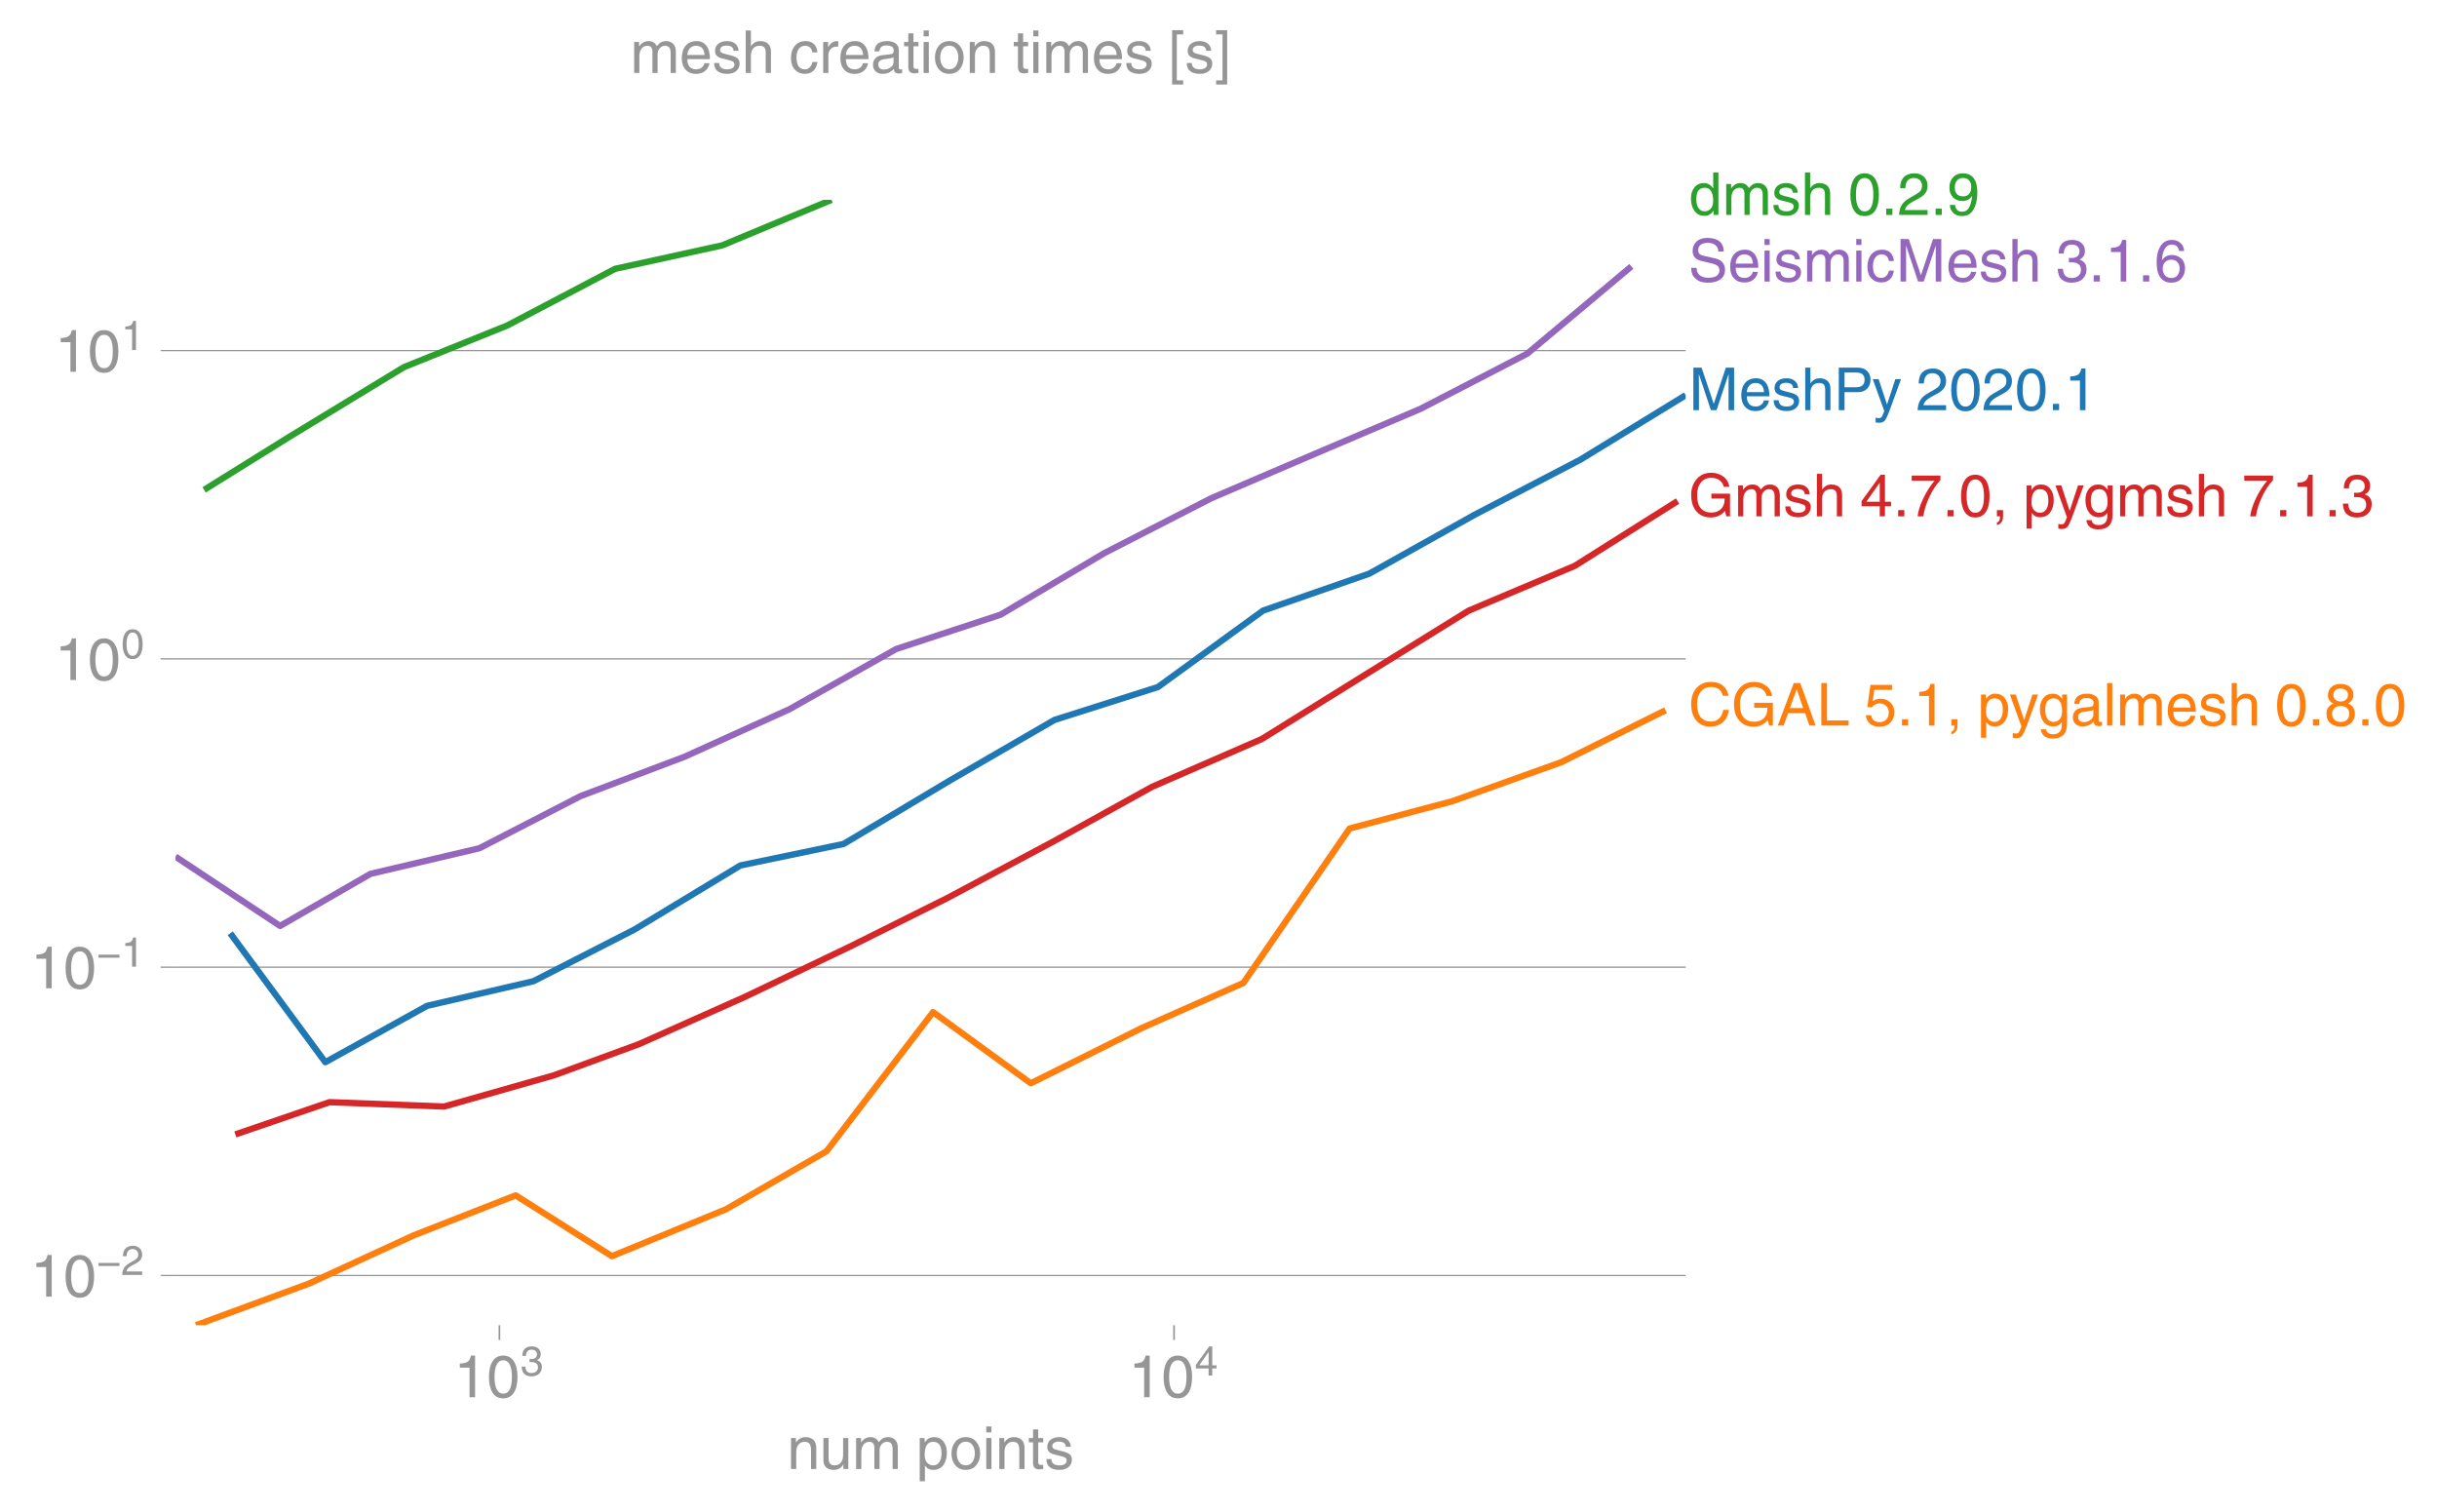
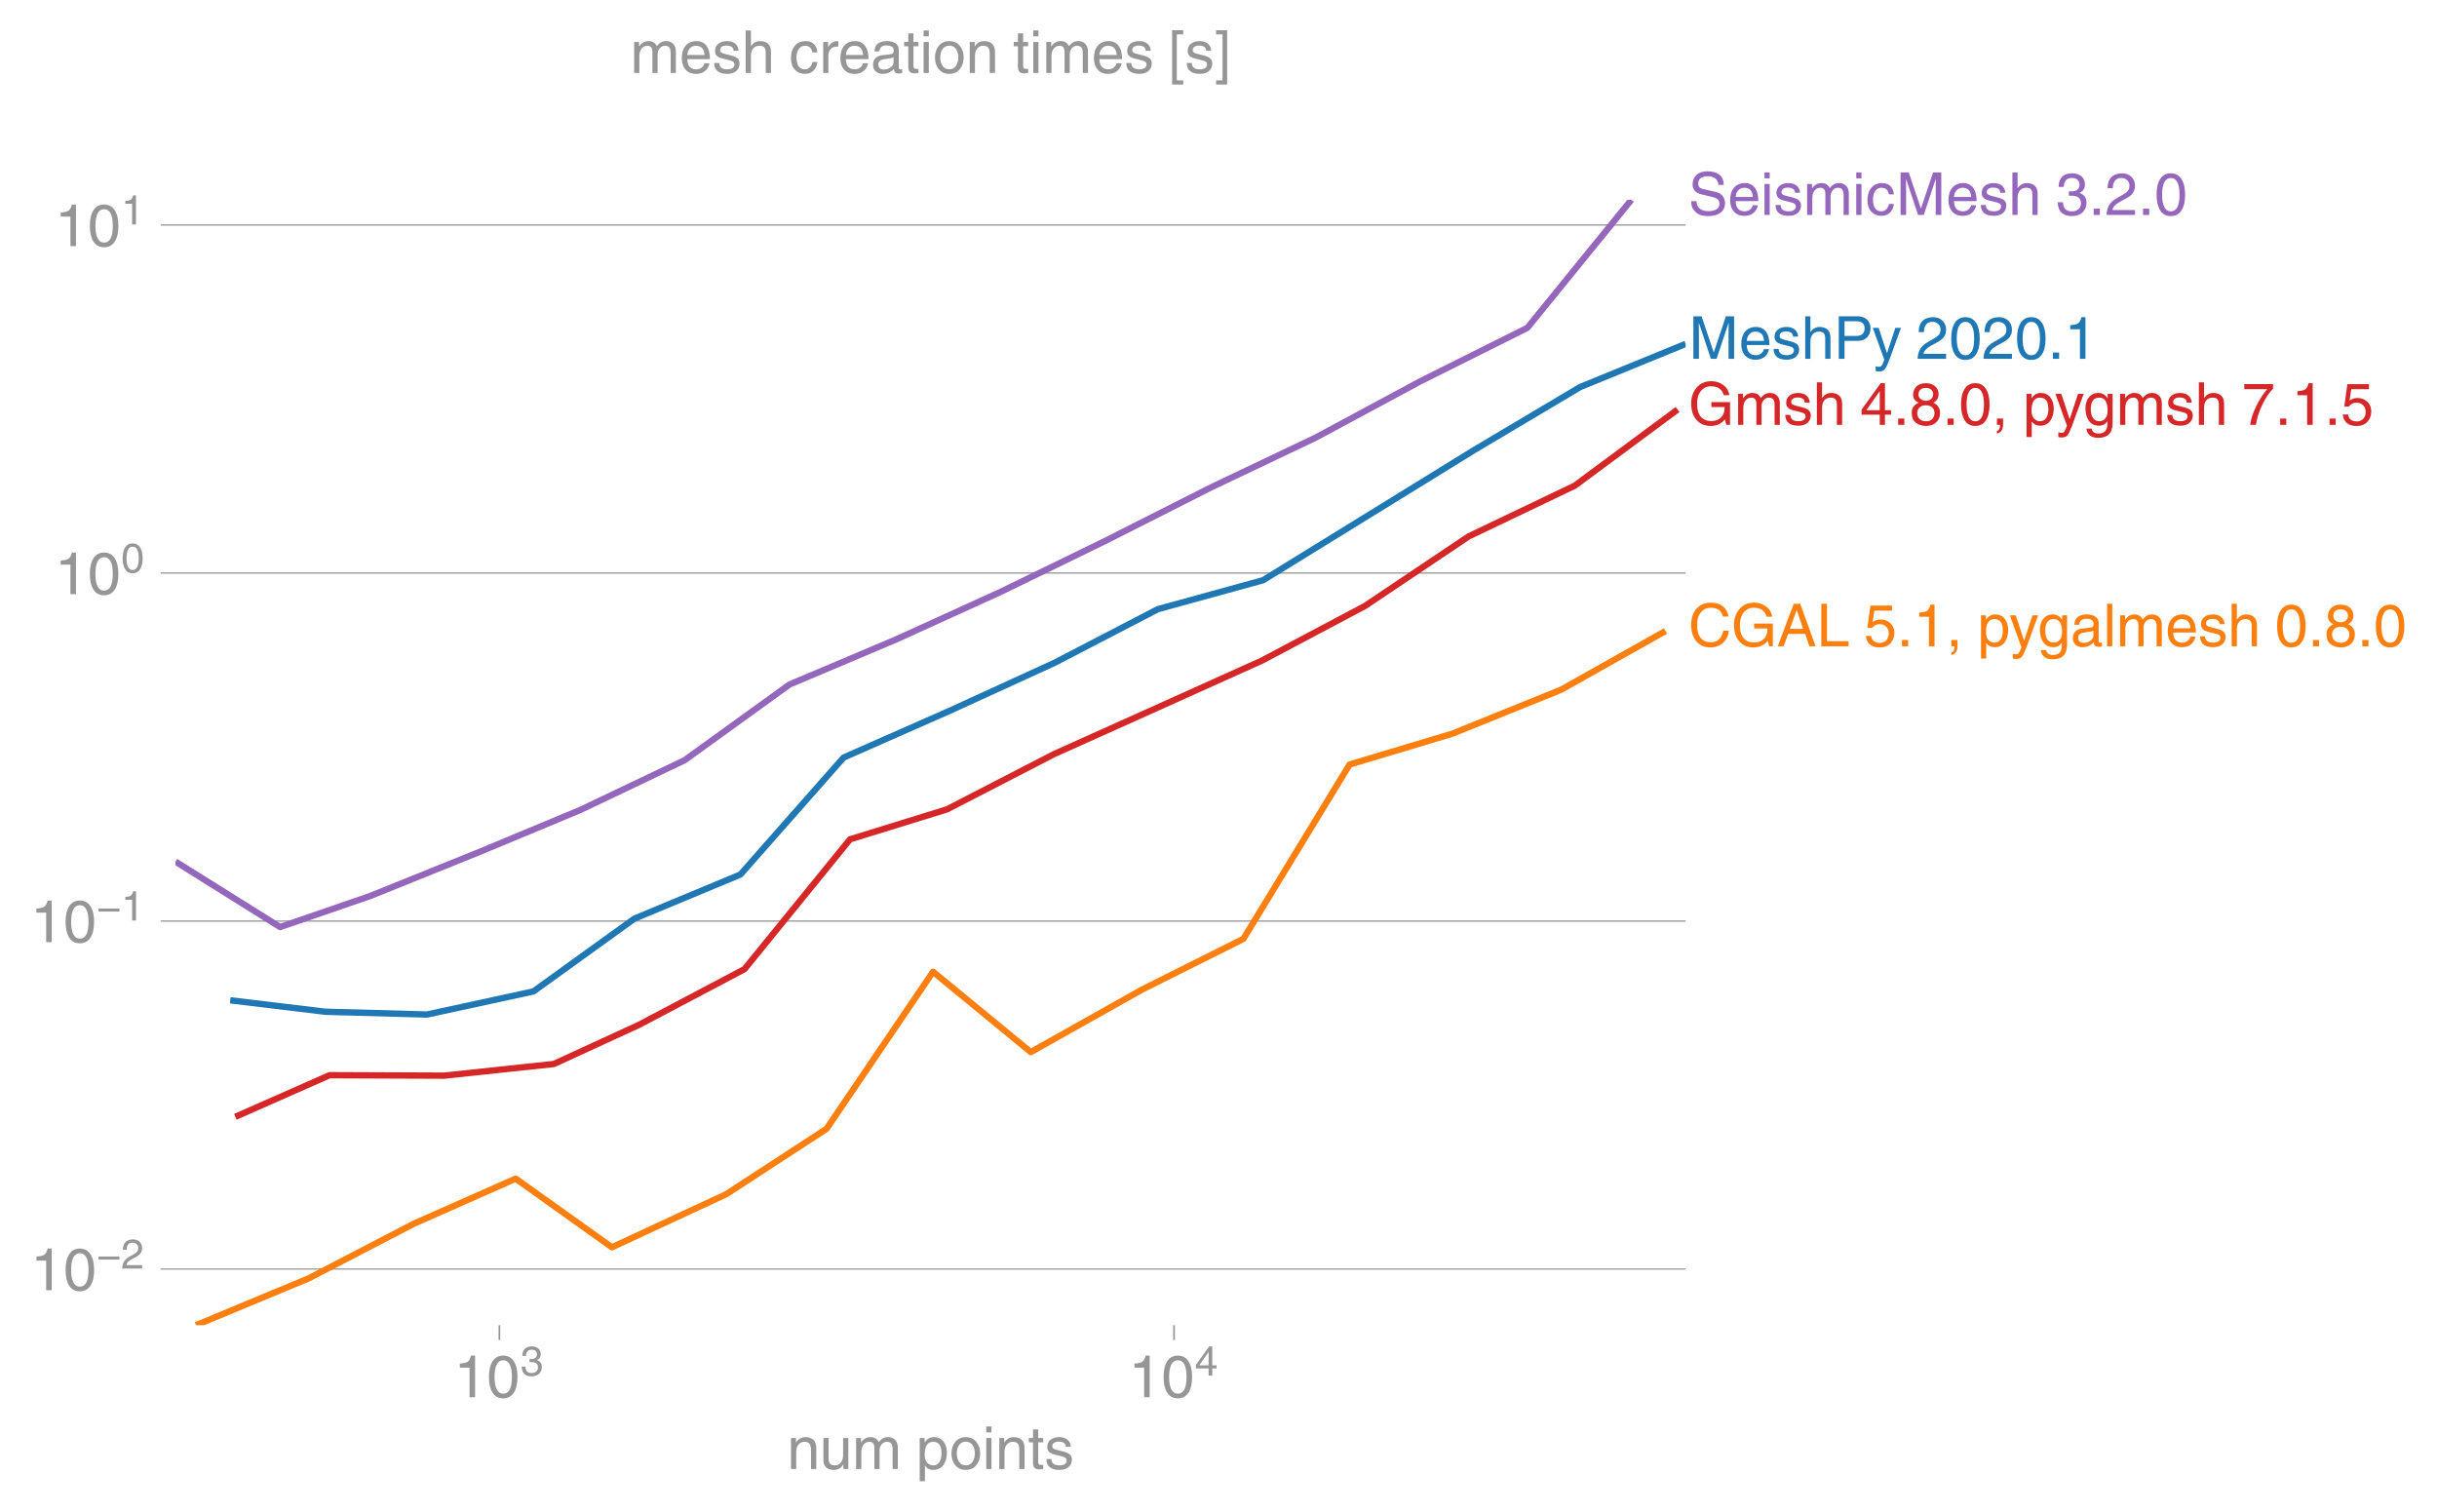
<svg xmlns="http://www.w3.org/2000/svg" xmlns:xlink="http://www.w3.org/1999/xlink" height="476.609" viewBox="0 0 576.288 357.457" width="768.384">
  <defs>
    <style>*{stroke-linecap:butt;stroke-linejoin:round}</style>
  </defs>
  <g id="figure_1">
    <path d="M0 357.457h576.288V0H0z" fill="none" id="patch_1" />
    <g id="axes_1">
      <path d="M41.5 313.361h357.12V47.25H41.5z" fill="none" id="patch_2" />
      <g id="matplotlib.axis_1">
        <g id="xtick_1">
          <g id="line2d_1">
            <defs>
-               <path d="M0 0v3.5" id="m8164446b51" stroke="#969696" stroke-width=".4" />
-             </defs>
-             <use x="118.101" xlink:href="#m8164446b51" y="313.361" fill="#969696" stroke="#969696" stroke-width=".4" />
+               <path d="M0 0v3.5" id="ma28d40c2c0" stroke="#969696" stroke-width=".4" />
+             </defs>
+             <use x="118.101" xlink:href="#ma28d40c2c0" y="313.361" fill="#969696" stroke="#969696" stroke-width=".4" />
          </g>
          <g transform="matrix(.14 0 0 -.14 107.321 330.41)" fill="#969696" id="text_1">
            <defs>
              <path d="M35.89 0h-9.374v49.906H10.109v6.985q8.594.28 12.782 2.75Q27.094 62.109 29 70.313h6.89z" id="HelveticaWorld-Regular-49" />
              <path d="M42.484 34.188q0 14.109-3.734 21.156-3.734 7.062-10.969 7.062-7.078 0-10.89-7.062-3.797-7.047-3.797-21.157 0-13.671 3.75-20.937Q20.609 6 27.78 6q7.235 0 10.969 7 3.734 7.016 3.734 21.188zm9.422 0q0-17.297-6.25-26.704-6.25-9.39-17.875-9.39-12.062 0-18.062 9.734-6 9.75-6 26.36 0 17.03 6.14 26.578 6.157 9.547 17.922 9.547 11.625 0 17.875-9.5t6.25-26.626z" id="HelveticaWorld-Regular-48" />
              <path d="M22.406 39.984q2.203-.187 4.594-.187 6.203 0 9.781 2.86 3.594 2.859 3.594 8.656 0 4.687-3.344 7.89-3.343 3.203-9.64 3.203-6.985 0-10.235-4.11-3.234-4.093-3.437-10.983h-8.64q0 10.984 5.765 16.984 5.765 6.016 16.937 6.016 9.922 0 15.828-5.11 5.907-5.094 5.907-13.39 0-10.704-9.032-14.5v-.204q11.72-4 11.72-16.406 0-9.906-6.595-16.265-6.593-6.344-18.703-6.344-9.906 0-16.312 5.203Q4.204 8.5 3.422 21.484H12.5q.203-8.109 4-11.797Q20.313 6 27.484 6q6.938 0 11.141 3.86 4.203 3.859 4.203 9.718 0 6.406-4.016 9.672-4 3.266-12.39 3.266-2 0-4.016-.094z" id="HelveticaWorld-Regular-51" />
            </defs>
            <use transform="translate(0 .173)" xlink:href="#HelveticaWorld-Regular-49" />
            <use transform="translate(55.615 .173)" xlink:href="#HelveticaWorld-Regular-48" />
            <use transform="matrix(.7 0 0 .7 112.146 36.781)" xlink:href="#HelveticaWorld-Regular-51" />
          </g>
        </g>
        <g id="xtick_2">
-           <use x="277.63" xlink:href="#m8164446b51" y="313.361" fill="#969696" stroke="#969696" stroke-width=".4" id="line2d_2" />
+           <use x="277.63" xlink:href="#ma28d40c2c0" y="313.361" fill="#969696" stroke="#969696" stroke-width=".4" id="line2d_2" />
          <g transform="matrix(.14 0 0 -.14 266.85 330.41)" fill="#969696" id="text_2">
            <defs>
              <path d="M10.594 24.703h22.61v31.89h-.188zM42 17.093V0h-8.797v17.094H2.484v8.593L34.72 70.314H42v-45.61h10.297v-7.61z" id="HelveticaWorld-Regular-52" />
            </defs>
            <use transform="translate(0 .173)" xlink:href="#HelveticaWorld-Regular-49" />
            <use transform="translate(55.615 .173)" xlink:href="#HelveticaWorld-Regular-48" />
            <use transform="matrix(.7 0 0 .7 112.146 36.781)" xlink:href="#HelveticaWorld-Regular-52" />
          </g>
        </g>
        <g transform="matrix(.14 0 0 -.14 186.133 347.359)" fill="#969696" id="text_3">
          <defs>
            <path d="M49.219 0h-8.844v32.172q0 7.422-2.594 10.578-2.578 3.156-8.578 3.156-5.906 0-9.875-4.5-3.953-4.484-3.953-12.89V0H6.594v52.297h8.297v-7.375h.203q6.203 8.89 15.812 8.89 8.89 0 13.594-4.718 4.719-4.703 4.719-13.5z" id="HelveticaWorld-Regular-110" />
            <path d="M6.11 52.297h8.78V17.578q0-5.765 2.61-8.625Q20.125 6.11 25 6.11q6.781 0 10.594 4.797 3.812 4.813 3.812 12.578v28.813h8.782V0H39.89v7.625l-.188.188q-4.984-9.329-16.61-9.329-7.515 0-12.25 4.094Q6.11 6.688 6.11 14.703z" id="HelveticaWorld-Regular-117" />
            <path d="M6.594 52.297h8.297v-7.375h.203q5.906 8.89 15.812 8.89 9.813 0 13.922-8.5 3.75 4.594 7.266 6.547 3.515 1.953 8.703 1.953 6.781 0 11.484-4.453Q77 44.922 77 36.187V0h-8.781v33.797q0 6.094-2.297 9.094-2.297 3.015-7.422 3.015-5.172 0-8.75-4.203-3.563-4.203-3.563-9.812V0h-8.78v36.188q0 4.53-2.11 7.124-2.094 2.594-6.094 2.594-6.297 0-10.062-4.687-3.766-4.688-3.766-12.703V0H6.594z" id="HelveticaWorld-Regular-109" />
            <path d="M14.984 23.688q0-8.407 4.094-13 4.11-4.579 10.219-4.579 6.687 0 10.39 5.438 3.72 5.453 3.72 14.765 0 10.22-3.563 14.907-3.563 4.687-10.735 4.687-6.984 0-10.562-5.5-3.563-5.5-3.563-16.718zm-8.39 28.609h8.297v-7.375h.203q5.61 8.89 15.625 8.89 10.11 0 15.937-7.359 5.828-7.344 5.828-18.766 0-12.796-5.953-21Q40.578-1.515 29.5-1.515q-9.094 0-13.922 7.032h-.203v-26.22H6.594z" id="HelveticaWorld-Regular-112" />
            <path d="M12.703 26.219q0-8.735 3.953-14.375 3.953-5.64 11.219-5.64 7.531 0 11.438 5.905 3.906 5.907 3.906 14.11 0 8.297-3.907 14.078-3.906 5.797-11.437 5.797-6.969 0-11.078-5.453-4.094-5.438-4.094-14.422zm-8.984 0q0 11.672 6.484 19.625 6.5 7.968 17.672 7.968 11.438 0 17.875-8.062 6.453-8.047 6.453-19.531 0-11.516-6.406-19.625-6.39-8.11-17.922-8.11-11.078 0-17.625 7.86-6.531 7.86-6.531 19.875z" id="HelveticaWorld-Regular-111" />
            <path d="M6.594 61.813v9.968h8.781v-9.969zM15.375 0H6.594v52.297h8.781z" id="HelveticaWorld-Regular-105" />
            <path d="M17.188 45.016V10.984q0-2 1.093-3.046 1.11-1.047 3.938-1.047h3.375V0Q20.797-.688 19-.688q-5.516 0-8.063 2.641-2.53 2.64-2.53 8.547v34.516H1.311v7.28h7.094v14.595h8.781V52.297h8.407v-7.281z" id="HelveticaWorld-Regular-116" />
            <path d="M36.078 37.406q-.187 4.688-3.344 6.735-3.14 2.047-9.047 2.047-4.296 0-7.359-1.907-3.047-1.89-3.047-5.468 0-2.829 1.797-4.172 1.813-1.344 7.828-2.86l8.688-2.187q7.906-2 11.297-5.11 3.406-3.093 3.406-8.656 0-7.719-5.64-12.531-5.641-4.813-15.063-4.813-11 0-16.64 4.563-5.626 4.578-5.735 13.75h8.5q.203-5.422 3.594-8.063 3.39-2.625 10.171-2.625 5.516 0 8.766 2.188 3.25 2.203 3.25 6.11 0 2.78-2.11 4.437-2.093 1.672-8.296 3.078l-10.203 2.5q-6.203 1.562-9.157 4.656-2.953 3.094-2.953 8.031 0 7.72 5.516 12.203 5.531 4.5 14.406 4.5 9.485 0 14.531-4.624 5.047-4.61 5.344-11.782z" id="HelveticaWorld-Regular-115" />
          </defs>
          <use xlink:href="#HelveticaWorld-Regular-110" />
          <use x="55.176" xlink:href="#HelveticaWorld-Regular-117" />
          <use x="109.961" xlink:href="#HelveticaWorld-Regular-109" />
          <use x="192.969" xlink:href="#HelveticaWorld-Regular-32" />
          <use x="217.383" xlink:href="#HelveticaWorld-Regular-112" />
          <use x="273.877" xlink:href="#HelveticaWorld-Regular-111" />
          <use x="329.785" xlink:href="#HelveticaWorld-Regular-105" />
          <use x="351.807" xlink:href="#HelveticaWorld-Regular-110" />
          <use x="406.982" xlink:href="#HelveticaWorld-Regular-116" />
          <use x="434.668" xlink:href="#HelveticaWorld-Regular-115" />
        </g>
      </g>
      <g id="matplotlib.axis_2">
        <g id="ytick_1">
-           <path clip-path="url(#p52431dfaaf)" d="M41.5 301.596h357.12" fill="none" stroke="#969696" stroke-linecap="square" stroke-width=".3" id="line2d_3" />
+           <path clip-path="url(#pcf229a8de3)" d="M41.5 300.08h357.12" fill="none" stroke="#969696" stroke-linecap="square" stroke-width=".3" id="line2d_3" />
          <g id="line2d_4">
            <defs>
-               <path d="M0 0h-3.5" id="m2bc5e207e3" stroke="#969696" stroke-width=".3" />
-             </defs>
-             <use x="41.5" xlink:href="#m2bc5e207e3" y="301.596" fill="#969696" stroke="#969696" stroke-width=".3" />
-           </g>
-           <g transform="matrix(.14 0 0 -.14 7.2 306.62)" fill="#969696" id="text_4">
+               <path d="M0 0h-3.5" id="m83a90441e9" stroke="#969696" stroke-width=".3" />
+             </defs>
+             <use x="41.5" xlink:href="#m83a90441e9" y="300.079" fill="#969696" stroke="#969696" stroke-width=".3" />
+           </g>
+           <g transform="matrix(.14 0 0 -.14 7.2 305.104)" fill="#969696" id="text_4">
            <defs>
              <path d="M54.594 21.578H4v7.328h50.594z" id="HelveticaWorld-Regular-8722" />
              <path d="M4.39 45.125q0 12.39 6.391 18.781 6.406 6.407 17.938 6.407 9.656 0 15.812-5.86 6.157-5.86 6.157-15.14 0-7.22-3.547-12.188-3.532-4.953-10.422-8.703l-12.11-6.64Q13.922 15.921 12.5 8.296h38.188V0H2.593q.39 9.906 4.297 16.5 3.906 6.594 12.203 11.375l12.593 7.328q5.032 2.89 7.329 5.984 2.297 3.094 2.297 8.516 0 5.375-3.766 9.031-3.75 3.672-10.156 3.672-7.078 0-10.594-4.672-3.516-4.656-3.61-12.609z" id="HelveticaWorld-Regular-50" />
            </defs>
            <use transform="translate(0 .173)" xlink:href="#HelveticaWorld-Regular-49" />
            <use transform="translate(55.615 .173)" xlink:href="#HelveticaWorld-Regular-48" />
            <use transform="matrix(.7 0 0 .7 112.146 36.781)" xlink:href="#HelveticaWorld-Regular-8722" />
            <use transform="matrix(.7 0 0 .7 153.161 36.781)" xlink:href="#HelveticaWorld-Regular-50" />
          </g>
        </g>
        <g id="ytick_2">
-           <path clip-path="url(#p52431dfaaf)" d="M41.5 228.698h357.12" fill="none" stroke="#969696" stroke-linecap="square" stroke-width=".3" id="line2d_5" />
-           <use x="41.5" xlink:href="#m2bc5e207e3" y="228.698" fill="#969696" stroke="#969696" stroke-width=".3" id="line2d_6" />
-           <g transform="matrix(.14 0 0 -.14 7.2 233.722)" fill="#969696" id="text_5">
+           <path clip-path="url(#pcf229a8de3)" d="M41.5 217.787h357.12" fill="none" stroke="#969696" stroke-linecap="square" stroke-width=".3" id="line2d_5" />
+           <use x="41.5" xlink:href="#m83a90441e9" y="217.787" fill="#969696" stroke="#969696" stroke-width=".3" id="line2d_6" />
+           <g transform="matrix(.14 0 0 -.14 7.2 222.812)" fill="#969696" id="text_5">
            <use transform="translate(0 .173)" xlink:href="#HelveticaWorld-Regular-49" />
            <use transform="translate(55.615 .173)" xlink:href="#HelveticaWorld-Regular-48" />
            <use transform="matrix(.7 0 0 .7 112.146 36.781)" xlink:href="#HelveticaWorld-Regular-8722" />
            <use transform="matrix(.7 0 0 .7 153.161 36.781)" xlink:href="#HelveticaWorld-Regular-49" />
          </g>
        </g>
        <g id="ytick_3">
-           <path clip-path="url(#p52431dfaaf)" d="M41.5 155.8h357.12" fill="none" stroke="#969696" stroke-linecap="square" stroke-width=".3" id="line2d_7" />
-           <use x="41.5" xlink:href="#m2bc5e207e3" y="155.8" fill="#969696" stroke="#969696" stroke-width=".3" id="line2d_8" />
-           <g transform="matrix(.14 0 0 -.14 12.94 160.824)" fill="#969696" id="text_6">
+           <path clip-path="url(#pcf229a8de3)" d="M41.5 135.496h357.12" fill="none" stroke="#969696" stroke-linecap="square" stroke-width=".3" id="line2d_7" />
+           <use x="41.5" xlink:href="#m83a90441e9" y="135.496" fill="#969696" stroke="#969696" stroke-width=".3" id="line2d_8" />
+           <g transform="matrix(.14 0 0 -.14 12.94 140.52)" fill="#969696" id="text_6">
            <use transform="translate(0 .173)" xlink:href="#HelveticaWorld-Regular-49" />
            <use transform="translate(55.615 .173)" xlink:href="#HelveticaWorld-Regular-48" />
            <use transform="matrix(.7 0 0 .7 112.146 36.781)" xlink:href="#HelveticaWorld-Regular-48" />
          </g>
        </g>
        <g id="ytick_4">
-           <path clip-path="url(#p52431dfaaf)" d="M41.5 82.902h357.12" fill="none" stroke="#969696" stroke-linecap="square" stroke-width=".3" id="line2d_9" />
-           <use x="41.5" xlink:href="#m2bc5e207e3" y="82.902" fill="#969696" stroke="#969696" stroke-width=".3" id="line2d_10" />
-           <g transform="matrix(.14 0 0 -.14 12.94 87.926)" fill="#969696" id="text_7">
+           <path clip-path="url(#pcf229a8de3)" d="M41.5 53.204h357.12" fill="none" stroke="#969696" stroke-linecap="square" stroke-width=".3" id="line2d_9" />
+           <use x="41.5" xlink:href="#m83a90441e9" y="53.204" fill="#969696" stroke="#969696" stroke-width=".3" id="line2d_10" />
+           <g transform="matrix(.14 0 0 -.14 12.94 58.228)" fill="#969696" id="text_7">
            <use transform="translate(0 .173)" xlink:href="#HelveticaWorld-Regular-49" />
            <use transform="translate(55.615 .173)" xlink:href="#HelveticaWorld-Regular-48" />
            <use transform="matrix(.7 0 0 .7 112.146 36.781)" xlink:href="#HelveticaWorld-Regular-49" />
          </g>
        </g>
      </g>
-       <path clip-path="url(#p52431dfaaf)" d="M48.274 115.83l20.405-12.698L95.534 86.81l24.413-9.841 25.503-13.396 25.362-5.56 25.832-10.764" fill="none" stroke="#2ca02c" stroke-linecap="square" stroke-width="1.5" id="line2d_11" />
-       <path clip-path="url(#p52431dfaaf)" d="M54.445 220.68l22.488 30.49 24.043-13.32 25.162-5.83 23.874-12.209 25.069-15.161 24.403-5.087 24.961-14.898 24.9-14.428 24.476-7.778 24.873-18.08 25.105-8.73 24.873-13.908 25.021-13.034 24.927-15.255" fill="none" stroke="#1f77b4" stroke-linecap="square" stroke-width="1.5" id="line2d_12" />
-       <path clip-path="url(#p52431dfaaf)" d="M46.35 313.361l26.712-9.844 24.83-11.43 24.05-9.428 22.757 14.38 27.013-11.112 23.74-13.698 25.188-32.904 23.118 16.83 26.256-13.074 24.012-10.647 25.12-36.52 24.31-6.461 25.74-9.223 24.659-12.286" fill="none" stroke="#ff7f0e" stroke-linecap="square" stroke-width="1.5" id="line2d_13" />
-       <path clip-path="url(#p52431dfaaf)" d="M55.65 268.254l22.28-7.634 27.095 1.034 25.939-7.372 20.132-7.387 24.952-11.125 24.96-11.942 22.943-11.439 25.393-13.546 23.102-12.793 25.96-11.313 24.397-15.167 24.507-15.177 25.078-10.585 24.32-15.326" fill="none" stroke="#d62728" stroke-linecap="square" stroke-width="1.5" id="line2d_14" />
-       <path clip-path="url(#p52431dfaaf)" d="M41.5 202.558l24.732 16.392 21.381-12.318 25.758-6.057 23.913-12.327 24.59-9.301 24.81-11.243 25.246-14.237 24.682-8.116 24.555-14.577 25.249-12.95 24.693-10.584 24.81-10.568 25.253-13.06 24.605-20.611" fill="none" stroke="#9467bd" stroke-linecap="square" stroke-width="1.5" id="line2d_15" />
-       <g transform="matrix(.14 0 0 -.14 399.305 50.825)" fill="#2ca02c" id="text_8">
-         <defs>
-           <path d="M13.094 26.313q0-9.704 3.844-14.954 3.859-5.25 10.265-5.25 6.094 0 10.188 4.485 4.109 4.5 4.109 13.094 0 11.03-3.5 16.625-3.484 5.593-10.61 5.593-6.78 0-10.546-4.453-3.75-4.437-3.75-15.14zM50.39 0h-8.297v7.172h-.203q-4.97-8.688-15.078-8.688-10.891 0-16.86 8.297Q4 15.094 4 27.688q0 11.625 5.906 18.875 5.922 7.25 15.875 7.25 9.813 0 15.625-8.891l.203.594V71.78h8.782z" id="HelveticaWorld-Regular-100" />
-           <path d="M49.219 0h-8.844v34.188q0 6.296-2.438 9-2.437 2.718-7.953 2.718-6.797 0-10.703-4.406-3.906-4.39-3.906-12.984V0H6.594v71.781h8.781V45.312h.203q6 8.5 15.328 8.5 8.594 0 13.453-4.5 4.86-4.484 4.86-13.718z" id="HelveticaWorld-Regular-104" />
-           <path d="M19.094 0H8.687v10.594h10.407z" id="HelveticaWorld-Regular-46" />
-           <path d="M27.594 31.39q6 0 9.75 4.047 3.765 4.063 3.765 11.97 0 6.5-3.562 10.75-3.563 4.25-10.64 4.25-6.11 0-9.876-4.298-3.75-4.297-3.75-11.53 0-7.376 3.516-11.282 3.515-3.906 10.797-3.906zm-1.282-7.906q-10 0-16.062 6.203-6.047 6.204-6.047 16.5 0 10.407 6.094 17.266 6.11 6.86 16.515 6.86 12.11 0 18.36-8.157 6.25-8.156 6.25-24.453 0-16.906-6.406-28.266Q38.625-1.905 25.875-1.905q-9.953 0-15.422 5.593-5.469 5.594-5.469 13.204h8.829q.39-5.266 3.437-8.375 3.063-3.094 8.438-3.094 7.609 0 11.515 6.781Q41.11 19 42.578 31.688l-.187.203q-5.672-8.407-16.078-8.407z" id="HelveticaWorld-Regular-57" />
-         </defs>
-         <use xlink:href="#HelveticaWorld-Regular-100" />
-         <use x="56.982" xlink:href="#HelveticaWorld-Regular-109" />
-         <use x="139.99" xlink:href="#HelveticaWorld-Regular-115" />
-         <use x="189.99" xlink:href="#HelveticaWorld-Regular-104" />
-         <use x="245.166" xlink:href="#HelveticaWorld-Regular-32" />
-         <use x="269.58" xlink:href="#HelveticaWorld-Regular-48" />
-         <use x="325.195" xlink:href="#HelveticaWorld-Regular-46" />
-         <use x="352.979" xlink:href="#HelveticaWorld-Regular-50" />
-         <use x="408.594" xlink:href="#HelveticaWorld-Regular-46" />
-         <use x="436.377" xlink:href="#HelveticaWorld-Regular-57" />
-       </g>
-       <g transform="matrix(.14 0 0 -.14 399.305 96.98)" fill="#1f77b4" id="text_9">
+       <path clip-path="url(#pcf229a8de3)" d="M54.445 236.532l22.488 2.706 24.043.655 25.162-5.459 23.874-17.208 25.069-10.43 24.403-27.664 24.961-11.001 24.9-11.39 24.476-12.702 24.873-6.842 25.105-15.477 24.873-15.346 25.021-14.868 24.927-10.188" fill="none" stroke="#1f77b4" stroke-linecap="square" stroke-width="1.5" id="line2d_11" />
+       <path clip-path="url(#pcf229a8de3)" d="M46.35 313.361l26.712-11.112 24.83-12.904 24.05-10.642 22.757 16.232 27.013-12.543 23.74-15.463 25.188-37.145 23.118 18.999 26.256-14.76 24.012-12.018 25.12-41.225 24.31-7.295 25.74-10.411 24.659-13.87" fill="none" stroke="#ff7f0e" stroke-linecap="square" stroke-width="1.5" id="line2d_12" />
+       <path clip-path="url(#pcf229a8de3)" d="M55.65 264.082l22.28-9.841 27.095.109 25.939-2.759 20.132-9.253 24.952-13.172 24.96-30.697 22.943-7.094 25.393-13.103 23.102-10.375 25.96-11.688 24.397-12.935 24.507-16.439 25.078-11.989 24.32-18.01" fill="none" stroke="#d62728" stroke-linecap="square" stroke-width="1.5" id="line2d_13" />
+       <path clip-path="url(#pcf229a8de3)" d="M41.5 203.737l24.732 15.474 21.381-7.364 25.758-10.393 23.913-9.955 24.59-11.725 24.81-17.907 25.246-10.675 24.682-11.23 24.555-11.956 25.249-12.774 24.693-11.746 24.81-13.35 25.253-12.607 24.605-30.28" fill="none" stroke="#9467bd" stroke-linecap="square" stroke-width="1.5" id="line2d_14" />
+       <g transform="matrix(.14 0 0 -.14 399.305 84.845)" fill="#1f77b4" id="text_8">
        <defs>
          <path d="M67.484 0v42.39q0 .829.094 8.126t.094 9.78h-.281L47.312 0h-9.609L17.578 60.203h-.297q0-3.61.094-10.297.11-6.687.11-7.515V0H8.108v71.781h13.86L42.39 11.078h.28l20.313 60.703h13.922V0z" id="HelveticaWorld-Regular-77" />
          <path d="M42.484 30.328q-.687 8.485-4.5 12.031-3.797 3.547-10.109 3.547-6.39 0-10.328-4.5-3.922-4.484-4.172-11.078zm8.391-13.922q-1.453-8.11-7.953-13.422-5.719-4.5-15.047-4.593-10.984.093-17.438 7.203Q4 12.704 4 24.704q0 13.78 6.64 21.437 6.641 7.672 18.47 7.672 10.593 0 16.546-7.922 5.953-7.907 5.953-22.594H13.375q0-8.203 3.813-12.703Q21 6.109 28.608 6.109q5.375 0 9.235 3.235 3.86 3.25 4.25 7.062z" id="HelveticaWorld-Regular-101" />
+           <path d="M49.219 0h-8.844v34.188q0 6.296-2.438 9-2.437 2.718-7.953 2.718-6.797 0-10.703-4.406-3.906-4.39-3.906-12.984V0H6.594v71.781h8.781V45.312h.203q6 8.5 15.328 8.5 8.594 0 13.453-4.5 4.86-4.484 4.86-13.718z" id="HelveticaWorld-Regular-104" />
          <path d="M17.828 38.625H37.11q7.282 0 10.938 3.188 3.656 3.203 3.656 9.703 0 5.812-3.516 8.89-3.515 3.078-10.687 3.078H17.828zm0-38.625H8.11v71.781h32.266q9.625 0 15.484-5.594 5.86-5.593 5.86-14.578 0-9.328-5.672-15.312-5.656-5.969-15.672-5.969H17.828z" id="HelveticaWorld-Regular-80" />
          <path d="M39.016 52.297h9.562L29.891.984q-.5-1.375-.985-2.593-4.25-11.329-7.328-15.547-3.078-4.235-9.953-4.235-3.61 0-5.906.782v8.015q2.484-.89 5.468-.89 3.22 0 4.704 2.03 1.5 2.032 4.421 9.938L.875 52.297h9.922L24.812 9.719H25z" id="HelveticaWorld-Regular-121" />
+           <path d="M19.094 0H8.687v10.594h10.407z" id="HelveticaWorld-Regular-46" />
        </defs>
        <use xlink:href="#HelveticaWorld-Regular-77" />
        <use x="85.01" xlink:href="#HelveticaWorld-Regular-101" />
        <use x="140.43" xlink:href="#HelveticaWorld-Regular-115" />
        <use x="190.43" xlink:href="#HelveticaWorld-Regular-104" />
        <use x="245.605" xlink:href="#HelveticaWorld-Regular-80" />
        <use x="310.254" xlink:href="#HelveticaWorld-Regular-121" />
        <use x="359.863" xlink:href="#HelveticaWorld-Regular-32" />
        <use x="384.277" xlink:href="#HelveticaWorld-Regular-50" />
        <use x="439.893" xlink:href="#HelveticaWorld-Regular-48" />
        <use x="495.508" xlink:href="#HelveticaWorld-Regular-50" />
        <use x="551.123" xlink:href="#HelveticaWorld-Regular-48" />
        <use x="606.738" xlink:href="#HelveticaWorld-Regular-46" />
        <use x="634.521" xlink:href="#HelveticaWorld-Regular-49" />
      </g>
-       <g transform="matrix(.14 0 0 -.14 399.305 171.56)" fill="#ff7f0e" id="text_10">
+       <g transform="matrix(.14 0 0 -.14 399.305 152.822)" fill="#ff7f0e" id="text_9">
        <defs>
          <path d="M58.016 50.203q-1.625 7.313-6.782 11.094-5.14 3.797-13.343 3.797-10.594 0-17.047-7.703-6.438-7.688-6.438-20.766 0-15.14 6.094-22.547 6.11-7.39 17.688-7.39 7.609 0 13.093 5.046 5.5 5.063 7.407 14.688h9.421Q66.22 12.594 57.625 5.344t-20.906-7.25q-14.703 0-23.516 10.11Q4.391 18.311 4.391 36.28q0 17.328 9.203 27.36 9.203 10.047 24.297 10.047 12.5 0 20.265-6.454 7.766-6.437 9.235-17.03z" id="HelveticaWorld-Regular-67" />
          <path d="M38.484 38.375h31.532V0h-6.297l-2.344 9.281Q56.781 3.421 50.578.75q-6.187-2.656-12.875-2.656-10.797 0-18.047 4.703-7.25 4.719-11.265 13.015-4 8.313-4 20.72 0 15.468 9.203 26.312 9.203 10.843 24.781 10.843 11.625 0 20.313-6.5Q67.39 60.688 68.796 50h-9.375q-1.703 7.078-7.219 11.078-5.516 4.016-14.312 4.016-10.594 0-17.047-7.985-6.438-7.984-6.438-21.125 0-15.28 6.39-22.437Q27.204 6.39 38.282 6.39q7.235 0 12.235 2.859 5 2.86 7.687 7.766 2.688 4.906 2.688 13.062H38.484z" id="HelveticaWorld-Regular-71" />
          <path d="M44 29.5L33.406 61.078h-.203L21.687 29.5zm-25.297-8.594L11.188 0h-9.97l27 71.781h10.985L65.187 0H54.594l-7.078 20.906z" id="HelveticaWorld-Regular-65" />
          <path d="M17.672 8.594h36.531V0H8.11v71.781h9.563z" id="HelveticaWorld-Regular-76" />
          <path d="M14.703 40.922q5.813 4.39 13.625 4.39 9.469 0 16.281-6.296 6.813-6.297 6.813-16.22 0-10.78-6.578-17.796-6.563-7-18.422-7-10.313 0-16.266 5.047Q4.203 8.109 3.22 17.39h9.094q.671-5.672 4.437-8.672 3.766-3 10.453-3 6.485 0 10.64 4.484Q42 14.703 42 21.688q0 7.125-4.36 11.421-4.343 4.297-11.218 4.297-7.813 0-13.047-6.687l-7.563.39 5.266 37.594h36.438v-8.5H17.672z" id="HelveticaWorld-Regular-53" />
          <path d="M8.688 10.594h10.406V.78q0-7.422-3.078-11.172-3.078-3.765-7.328-4.312v4.594Q14.015-9.422 14.015 0H8.687z" id="HelveticaWorld-Regular-44" />
          <path d="M12.984 26.313q0-9.61 3.813-14.907Q20.609 6.11 27.094 6.11q6.312 0 10.312 4.579 4 4.593 4 13 0 11.03-3.5 16.625-3.484 5.593-10.61 5.593-7.171 0-10.75-4.765-3.562-4.766-3.562-14.828zM49.812 2.983q0-12.609-6.062-18.797-6.047-6.203-18.266-6.203-8.78 0-13.984 4.047Q6.297-13.922 5.516-6.39h8.796q.672-3.812 3.532-6.062 2.86-2.25 8.281-2.25 7.375 0 11.125 3.969 3.766 3.953 3.766 12.828v3.719h-.188q-4.937-7.329-13.922-7.329-11.187 0-17.093 8.25-5.907 8.25-5.907 20.953 0 11.625 5.953 18.875 5.97 7.25 15.829 7.25 9.906 0 15.625-8.89h.187v7.375h8.313z" id="HelveticaWorld-Regular-103" />
          <path d="M38.375 26.703q-.969-1.015-3.828-1.656-2.86-.625-10.672-1.656-5.766-.688-8.469-2.844-2.703-2.14-2.703-5.656 0-4.297 2.281-6.688 2.297-2.39 7.329-2.39 6.296 0 11.171 3.578 4.891 3.593 4.891 8.718zM6.203 36.375q.297 8.844 5.734 13.14 5.454 4.297 15.844 4.297 8.297 0 13.907-3.765 5.624-3.75 5.624-10.844V9.078Q47.313 6 50.094 6q1.125 0 2.89.39V0Q50.594-.984 48-.984q-4.5 0-6.703 1.921-2.188 1.938-2.281 6.047-7.516-8.5-18.891-8.5-7.422 0-11.922 4.204Q3.72 6.89 3.72 13.624q0 6.89 3.906 11.125Q11.531 29 19 29.89l15.516 1.891q4.203.64 4.203 6.203 0 4.11-3.047 6.297-3.047 2.203-9.25 2.203-5.516 0-8.485-2.437-2.953-2.438-3.53-7.672z" id="HelveticaWorld-Regular-97" />
          <path d="M15.375 0H6.594v71.781h8.781z" id="HelveticaWorld-Regular-108" />
          <path d="M27.594 40.578q5.422 0 8.953 3.094 3.547 3.11 3.547 8.234 0 4.594-3.407 7.547-3.39 2.953-9.687 2.953-5.61 0-8.672-3.11-3.047-3.093-3.047-7.874 0-5.125 3.813-7.984 3.812-2.86 8.5-2.86zm.093-7.562q-6.78 0-10.64-3.766-3.86-3.766-3.86-9.234 0-6.297 3.907-10.157Q21 6 28.219 6q6.406 0 10.234 3.86 3.828 3.859 3.828 10.265 0 5.469-3.828 9.172-3.828 3.719-10.766 3.719zM49.22 52.203q0-10.594-9.032-14.797 6.204-2.781 8.86-7.36 2.656-4.562 2.656-9.733 0-10.016-6.453-16.125-6.438-6.094-17.375-6.094-9.563 0-16.813 5.25-7.25 5.25-7.25 17.062 0 11.922 11.907 16.907-9.516 3.796-9.516 13.671 0 8.297 5.64 13.813 5.641 5.516 15.641 5.516 10.016 0 15.875-5.204 5.86-5.203 5.86-12.906z" id="HelveticaWorld-Regular-56" />
        </defs>
        <use xlink:href="#HelveticaWorld-Regular-67" />
        <use x="72.314" xlink:href="#HelveticaWorld-Regular-71" />
        <use x="149.414" xlink:href="#HelveticaWorld-Regular-65" />
        <use x="216.113" xlink:href="#HelveticaWorld-Regular-76" />
        <use x="271.729" xlink:href="#HelveticaWorld-Regular-32" />
        <use x="296.143" xlink:href="#HelveticaWorld-Regular-53" />
        <use x="351.758" xlink:href="#HelveticaWorld-Regular-46" />
        <use x="379.541" xlink:href="#HelveticaWorld-Regular-49" />
        <use x="435.156" xlink:href="#HelveticaWorld-Regular-44" />
        <use x="462.939" xlink:href="#HelveticaWorld-Regular-32" />
        <use x="487.354" xlink:href="#HelveticaWorld-Regular-112" />
        <use x="541.848" xlink:href="#HelveticaWorld-Regular-121" />
        <use x="589.457" xlink:href="#HelveticaWorld-Regular-103" />
        <use x="645.365" xlink:href="#HelveticaWorld-Regular-97" />
        <use x="700.297" xlink:href="#HelveticaWorld-Regular-108" />
        <use x="722.318" xlink:href="#HelveticaWorld-Regular-109" />
        <use x="805.326" xlink:href="#HelveticaWorld-Regular-101" />
        <use x="860.746" xlink:href="#HelveticaWorld-Regular-115" />
        <use x="910.746" xlink:href="#HelveticaWorld-Regular-104" />
        <use x="965.922" xlink:href="#HelveticaWorld-Regular-32" />
        <use x="990.336" xlink:href="#HelveticaWorld-Regular-48" />
        <use x="1045.951" xlink:href="#HelveticaWorld-Regular-46" />
        <use x="1073.734" xlink:href="#HelveticaWorld-Regular-56" />
        <use x="1129.35" xlink:href="#HelveticaWorld-Regular-46" />
        <use x="1157.133" xlink:href="#HelveticaWorld-Regular-48" />
      </g>
-       <g transform="matrix(.14 0 0 -.14 399.305 122.099)" fill="#d62728" id="text_11">
+       <g transform="matrix(.14 0 0 -.14 399.305 100.453)" fill="#d62728" id="text_10">
        <defs>
          <path d="M3.719 68.797h48.578v-7.719Q42.28 50.875 33.984 33.484 25.687 16.11 23.391 0h-9.672q1.469 13.281 9.719 30.531 8.25 17.266 18.953 29.672H3.719z" id="HelveticaWorld-Regular-55" />
        </defs>
        <use xlink:href="#HelveticaWorld-Regular-71" />
        <use x="77.1" xlink:href="#HelveticaWorld-Regular-109" />
        <use x="160.107" xlink:href="#HelveticaWorld-Regular-115" />
        <use x="210.107" xlink:href="#HelveticaWorld-Regular-104" />
        <use x="265.283" xlink:href="#HelveticaWorld-Regular-32" />
        <use x="289.697" xlink:href="#HelveticaWorld-Regular-52" />
        <use x="345.313" xlink:href="#HelveticaWorld-Regular-46" />
-         <use x="373.096" xlink:href="#HelveticaWorld-Regular-55" />
+         <use x="373.096" xlink:href="#HelveticaWorld-Regular-56" />
        <use x="428.711" xlink:href="#HelveticaWorld-Regular-46" />
        <use x="456.494" xlink:href="#HelveticaWorld-Regular-48" />
        <use x="512.109" xlink:href="#HelveticaWorld-Regular-44" />
        <use x="539.893" xlink:href="#HelveticaWorld-Regular-32" />
        <use x="564.307" xlink:href="#HelveticaWorld-Regular-112" />
        <use x="618.801" xlink:href="#HelveticaWorld-Regular-121" />
        <use x="666.41" xlink:href="#HelveticaWorld-Regular-103" />
        <use x="722.318" xlink:href="#HelveticaWorld-Regular-109" />
        <use x="805.326" xlink:href="#HelveticaWorld-Regular-115" />
        <use x="855.326" xlink:href="#HelveticaWorld-Regular-104" />
        <use x="910.502" xlink:href="#HelveticaWorld-Regular-32" />
        <use x="934.916" xlink:href="#HelveticaWorld-Regular-55" />
        <use x="990.531" xlink:href="#HelveticaWorld-Regular-46" />
        <use x="1018.314" xlink:href="#HelveticaWorld-Regular-49" />
        <use x="1073.93" xlink:href="#HelveticaWorld-Regular-46" />
-         <use x="1101.713" xlink:href="#HelveticaWorld-Regular-51" />
-       </g>
-       <g transform="matrix(.14 0 0 -.14 399.305 66.576)" fill="#9467bd" id="text_12">
+         <use x="1101.713" xlink:href="#HelveticaWorld-Regular-53" />
+       </g>
+       <g transform="matrix(.14 0 0 -.14 399.305 50.825)" fill="#9467bd" id="text_11">
        <defs>
          <path d="M50.39 50.781q-.296 6.844-5.109 10.719-4.797 3.875-12.656 3.875-7.922 0-12.172-3.25-4.234-3.234-4.234-9.344 0-3.265 1.843-5.61 1.86-2.343 6.641-3.468l20.516-4.687q8.297-1.813 12.297-6.875 4.015-5.047 4.015-12.313 0-10.64-7.812-16.187-7.813-5.547-20.313-5.547-9.531 0-15.031 2.437-5.484 2.453-9.734 7.766-4.25 5.328-4.25 14.89h9.093q0-8 5.313-12.406 5.328-4.39 14.5-4.39 8.89 0 13.844 3.156 4.953 3.156 4.953 8.953 0 5.281-2.953 7.89Q46.188 29 37.594 31l-15.469 3.625q-7.719 1.75-11.531 6.125Q6.78 45.125 6.78 51.516q0 9.672 6.516 15.922 6.531 6.25 18.203 6.25 13.172 0 20.328-5.5 7.156-5.485 7.688-17.407z" id="HelveticaWorld-Regular-83" />
          <path d="M39.594 34.719q-1.89 11.187-12.39 11.187-6.5 0-10.454-5.203-3.953-5.203-3.953-14.484 0-10.11 3.656-15.11 3.672-5 10.64-5 4.688 0 8.11 3.438 3.422 3.437 4.39 8.953h8.5q-1.312-9.703-6.859-14.86-5.547-5.156-14.328-5.156-10.297 0-16.89 7.047-6.594 7.063-6.594 19.172 0 13.281 6.594 21.188 6.593 7.922 18.5 7.922 8.687 0 13.843-5.204 5.157-5.203 5.735-13.89z" id="HelveticaWorld-Regular-99" />
-           <path d="M14.11 21.578q0-6.875 4.093-11.234Q22.313 6 28.906 6q6.297 0 10.032 4.438 3.734 4.453 3.734 11.687 0 6.297-3.688 10.547-3.687 4.25-10.468 4.25-6.594 0-10.5-4.156-3.907-4.157-3.907-11.188zM41.702 51.61q-.984 5.375-3.984 8.078-3 2.72-8.125 2.72-8.11 0-12.36-7.923-4.25-7.906-4.343-18.109l.203-.188q5.61 8.641 16.687 8.641 8.844 0 15.438-5.86 6.593-5.859 6.593-16.452 0-10.5-6.25-17.47-6.25-6.952-16.843-6.952-12.219 0-18.563 8.687-6.344 8.703-6.344 25.938 0 16.593 6.485 27.093 6.5 10.5 19.484 10.5 8.407 0 14.219-5.015 5.813-5 6.297-13.688z" id="HelveticaWorld-Regular-54" />
        </defs>
        <use xlink:href="#HelveticaWorld-Regular-83" />
        <use x="66.211" xlink:href="#HelveticaWorld-Regular-101" />
        <use x="121.631" xlink:href="#HelveticaWorld-Regular-105" />
        <use x="143.652" xlink:href="#HelveticaWorld-Regular-115" />
        <use x="193.652" xlink:href="#HelveticaWorld-Regular-109" />
        <use x="276.66" xlink:href="#HelveticaWorld-Regular-105" />
        <use x="298.682" xlink:href="#HelveticaWorld-Regular-99" />
        <use x="349.951" xlink:href="#HelveticaWorld-Regular-77" />
        <use x="434.961" xlink:href="#HelveticaWorld-Regular-101" />
        <use x="490.381" xlink:href="#HelveticaWorld-Regular-115" />
        <use x="540.381" xlink:href="#HelveticaWorld-Regular-104" />
        <use x="595.557" xlink:href="#HelveticaWorld-Regular-32" />
        <use x="619.971" xlink:href="#HelveticaWorld-Regular-51" />
        <use x="675.586" xlink:href="#HelveticaWorld-Regular-46" />
-         <use x="703.369" xlink:href="#HelveticaWorld-Regular-49" />
+         <use x="703.369" xlink:href="#HelveticaWorld-Regular-50" />
        <use x="758.984" xlink:href="#HelveticaWorld-Regular-46" />
-         <use x="786.768" xlink:href="#HelveticaWorld-Regular-54" />
-       </g>
-       <g transform="matrix(.14 0 0 -.14 149.042 17.25)" fill="#969696" id="text_13">
+         <use x="786.768" xlink:href="#HelveticaWorld-Regular-48" />
+       </g>
+       <g transform="matrix(.14 0 0 -.14 149.042 17.25)" fill="#969696" id="text_12">
        <defs>
          <path d="M15.375 0H6.594v52.297h8.297v-8.688h.203q5.703 10.203 14.687 10.203 1.422 0 2.297-.296V44.39h-3.266q-5.906 0-9.671-4.016-3.766-4-3.766-9.953z" id="HelveticaWorld-Regular-114" />
          <path d="M14.203-12.5H25v-7.078H6.297v91.797H25v-7.125H14.203z" id="HelveticaWorld-Regular-91" />
          <path d="M13.625 65.094H2.781v7.125h18.703v-91.797H2.781v7.078h10.844z" id="HelveticaWorld-Regular-93" />
        </defs>
        <use xlink:href="#HelveticaWorld-Regular-109" />
        <use x="83.008" xlink:href="#HelveticaWorld-Regular-101" />
        <use x="138.428" xlink:href="#HelveticaWorld-Regular-115" />
        <use x="188.428" xlink:href="#HelveticaWorld-Regular-104" />
        <use x="243.604" xlink:href="#HelveticaWorld-Regular-32" />
        <use x="268.018" xlink:href="#HelveticaWorld-Regular-99" />
        <use x="319.287" xlink:href="#HelveticaWorld-Regular-114" />
        <use x="350.855" xlink:href="#HelveticaWorld-Regular-101" />
        <use x="406.275" xlink:href="#HelveticaWorld-Regular-97" />
        <use x="461.207" xlink:href="#HelveticaWorld-Regular-116" />
        <use x="488.893" xlink:href="#HelveticaWorld-Regular-105" />
        <use x="510.914" xlink:href="#HelveticaWorld-Regular-111" />
        <use x="566.822" xlink:href="#HelveticaWorld-Regular-110" />
        <use x="621.998" xlink:href="#HelveticaWorld-Regular-32" />
        <use x="646.412" xlink:href="#HelveticaWorld-Regular-116" />
        <use x="674.098" xlink:href="#HelveticaWorld-Regular-105" />
        <use x="696.119" xlink:href="#HelveticaWorld-Regular-109" />
        <use x="779.127" xlink:href="#HelveticaWorld-Regular-101" />
        <use x="834.547" xlink:href="#HelveticaWorld-Regular-115" />
        <use x="884.547" xlink:href="#HelveticaWorld-Regular-32" />
        <use x="908.961" xlink:href="#HelveticaWorld-Regular-91" />
        <use x="936.744" xlink:href="#HelveticaWorld-Regular-115" />
        <use x="986.744" xlink:href="#HelveticaWorld-Regular-93" />
      </g>
    </g>
  </g>
  <defs>
-     <clipPath id="p52431dfaaf">
+     <clipPath id="pcf229a8de3">
      <path d="M41.5 47.249h357.12v266.112H41.5z" />
    </clipPath>
  </defs>
</svg>
